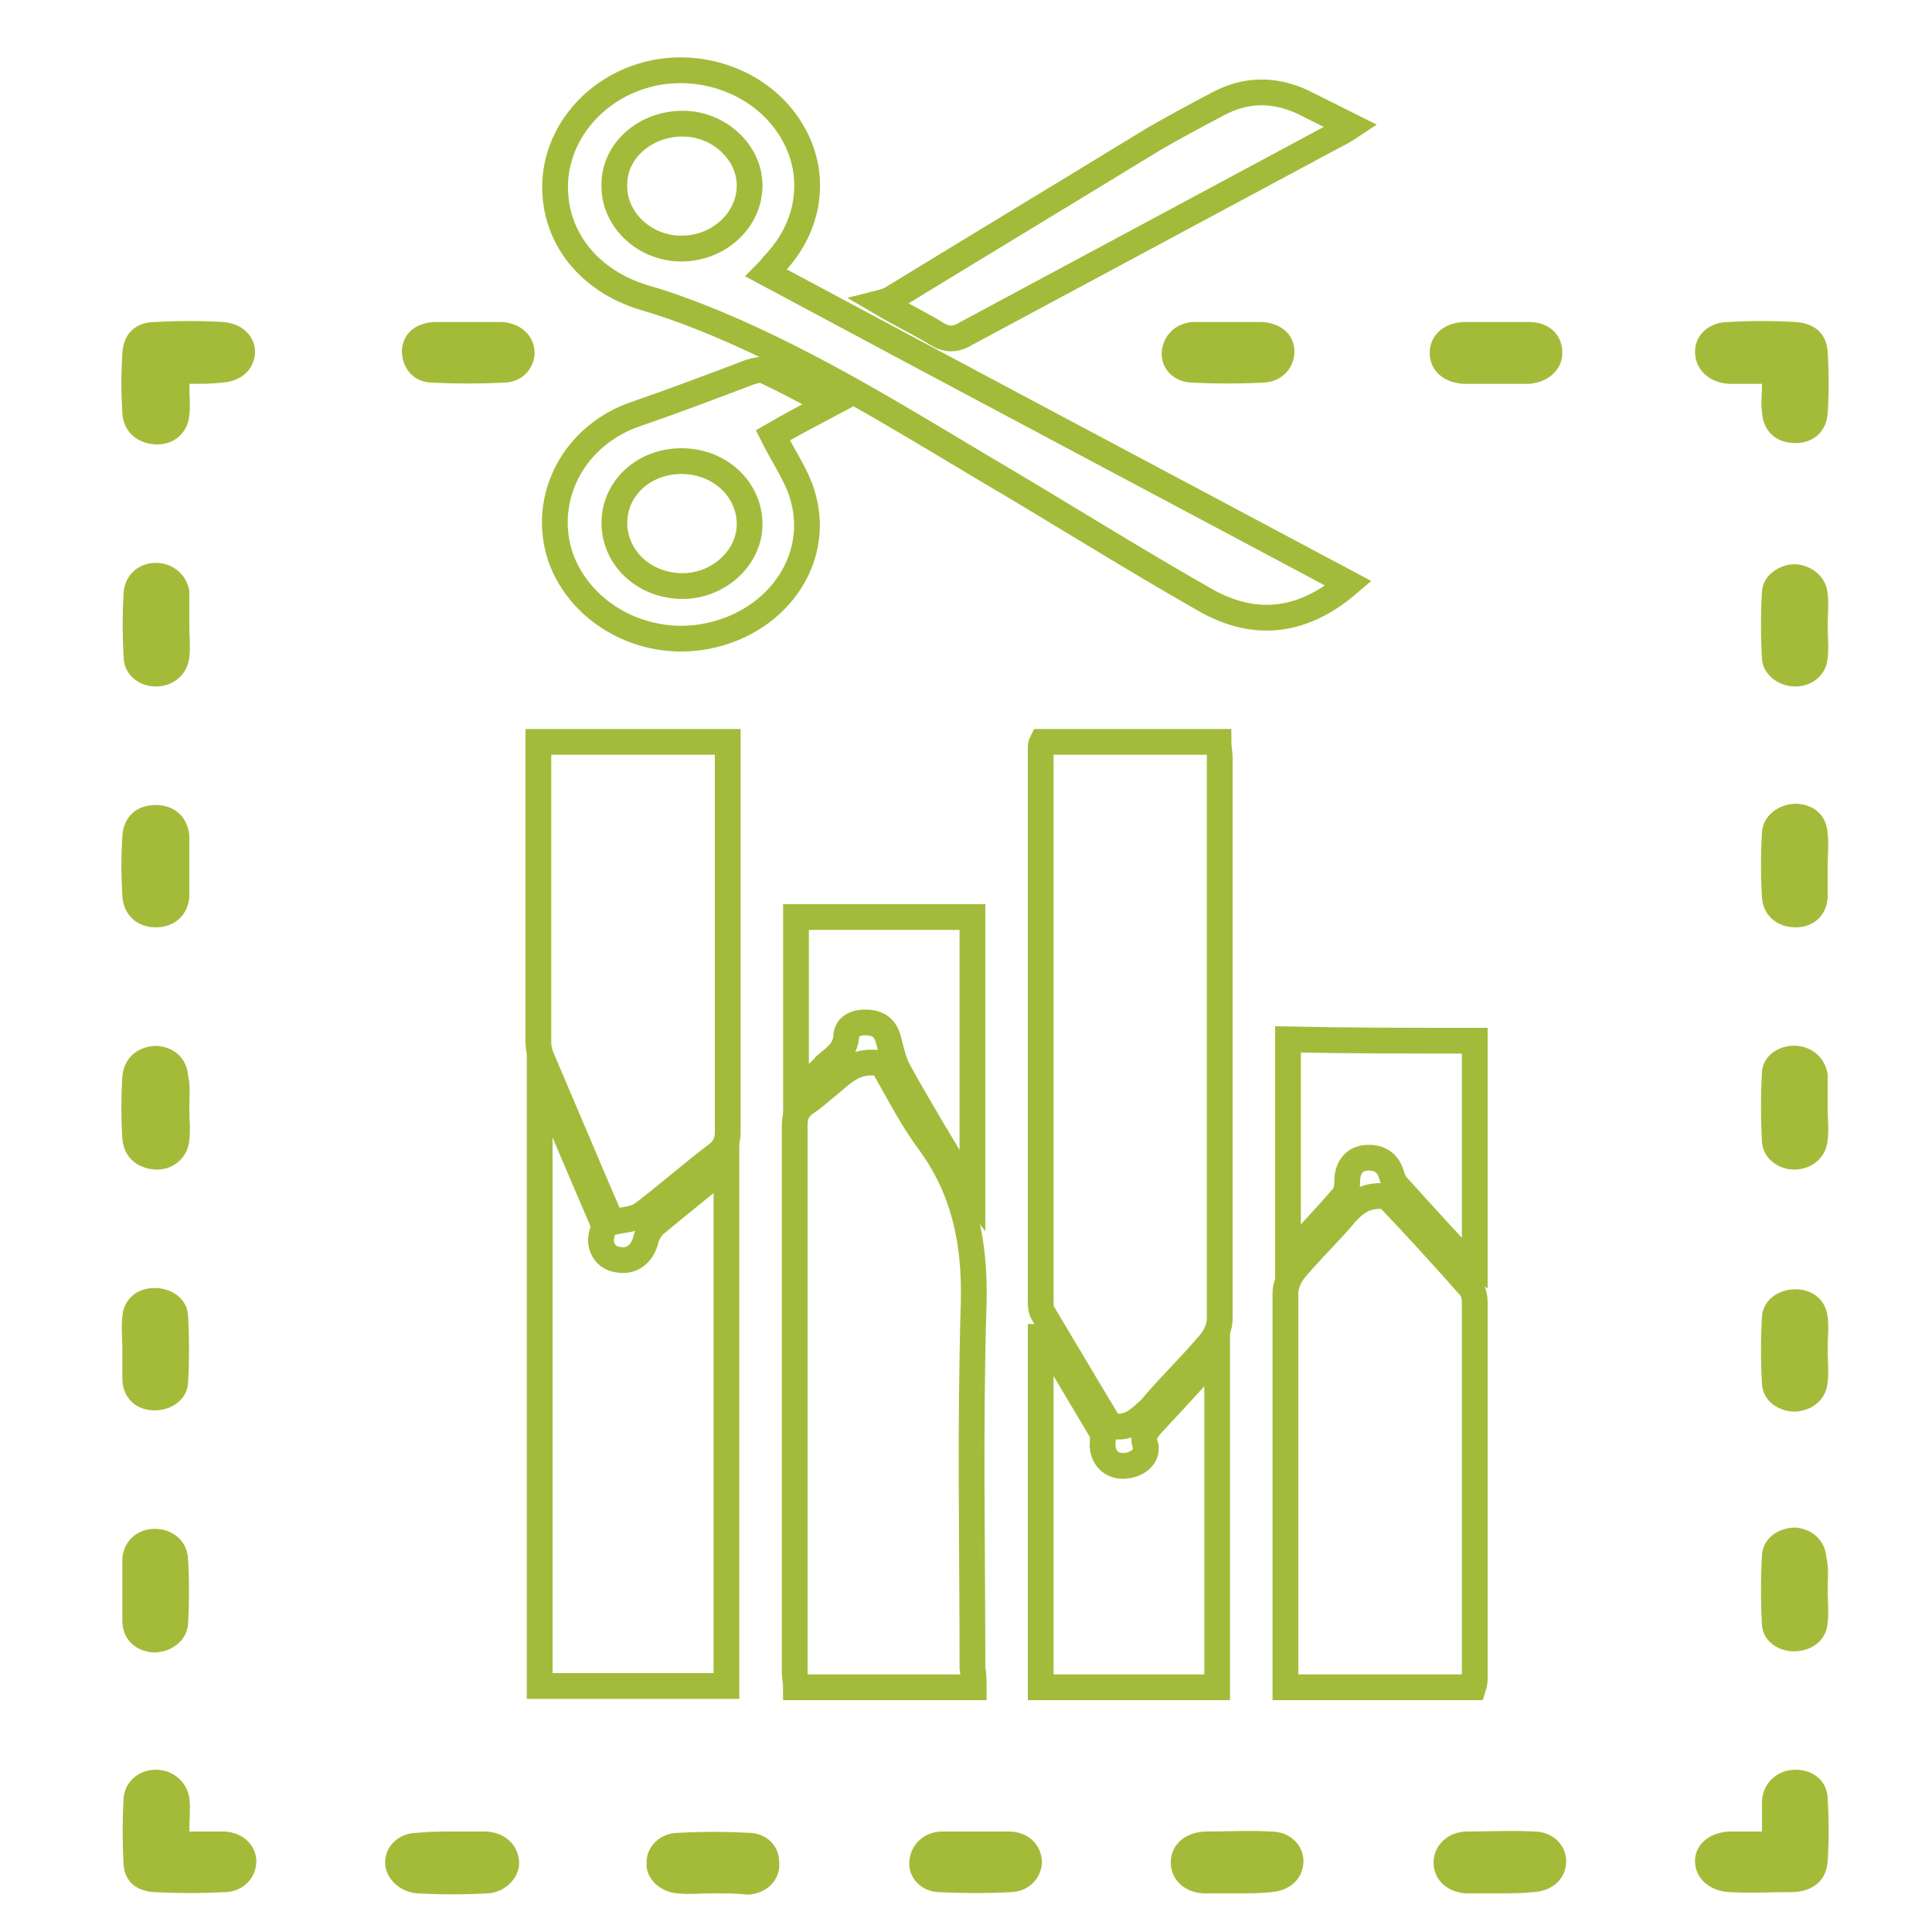
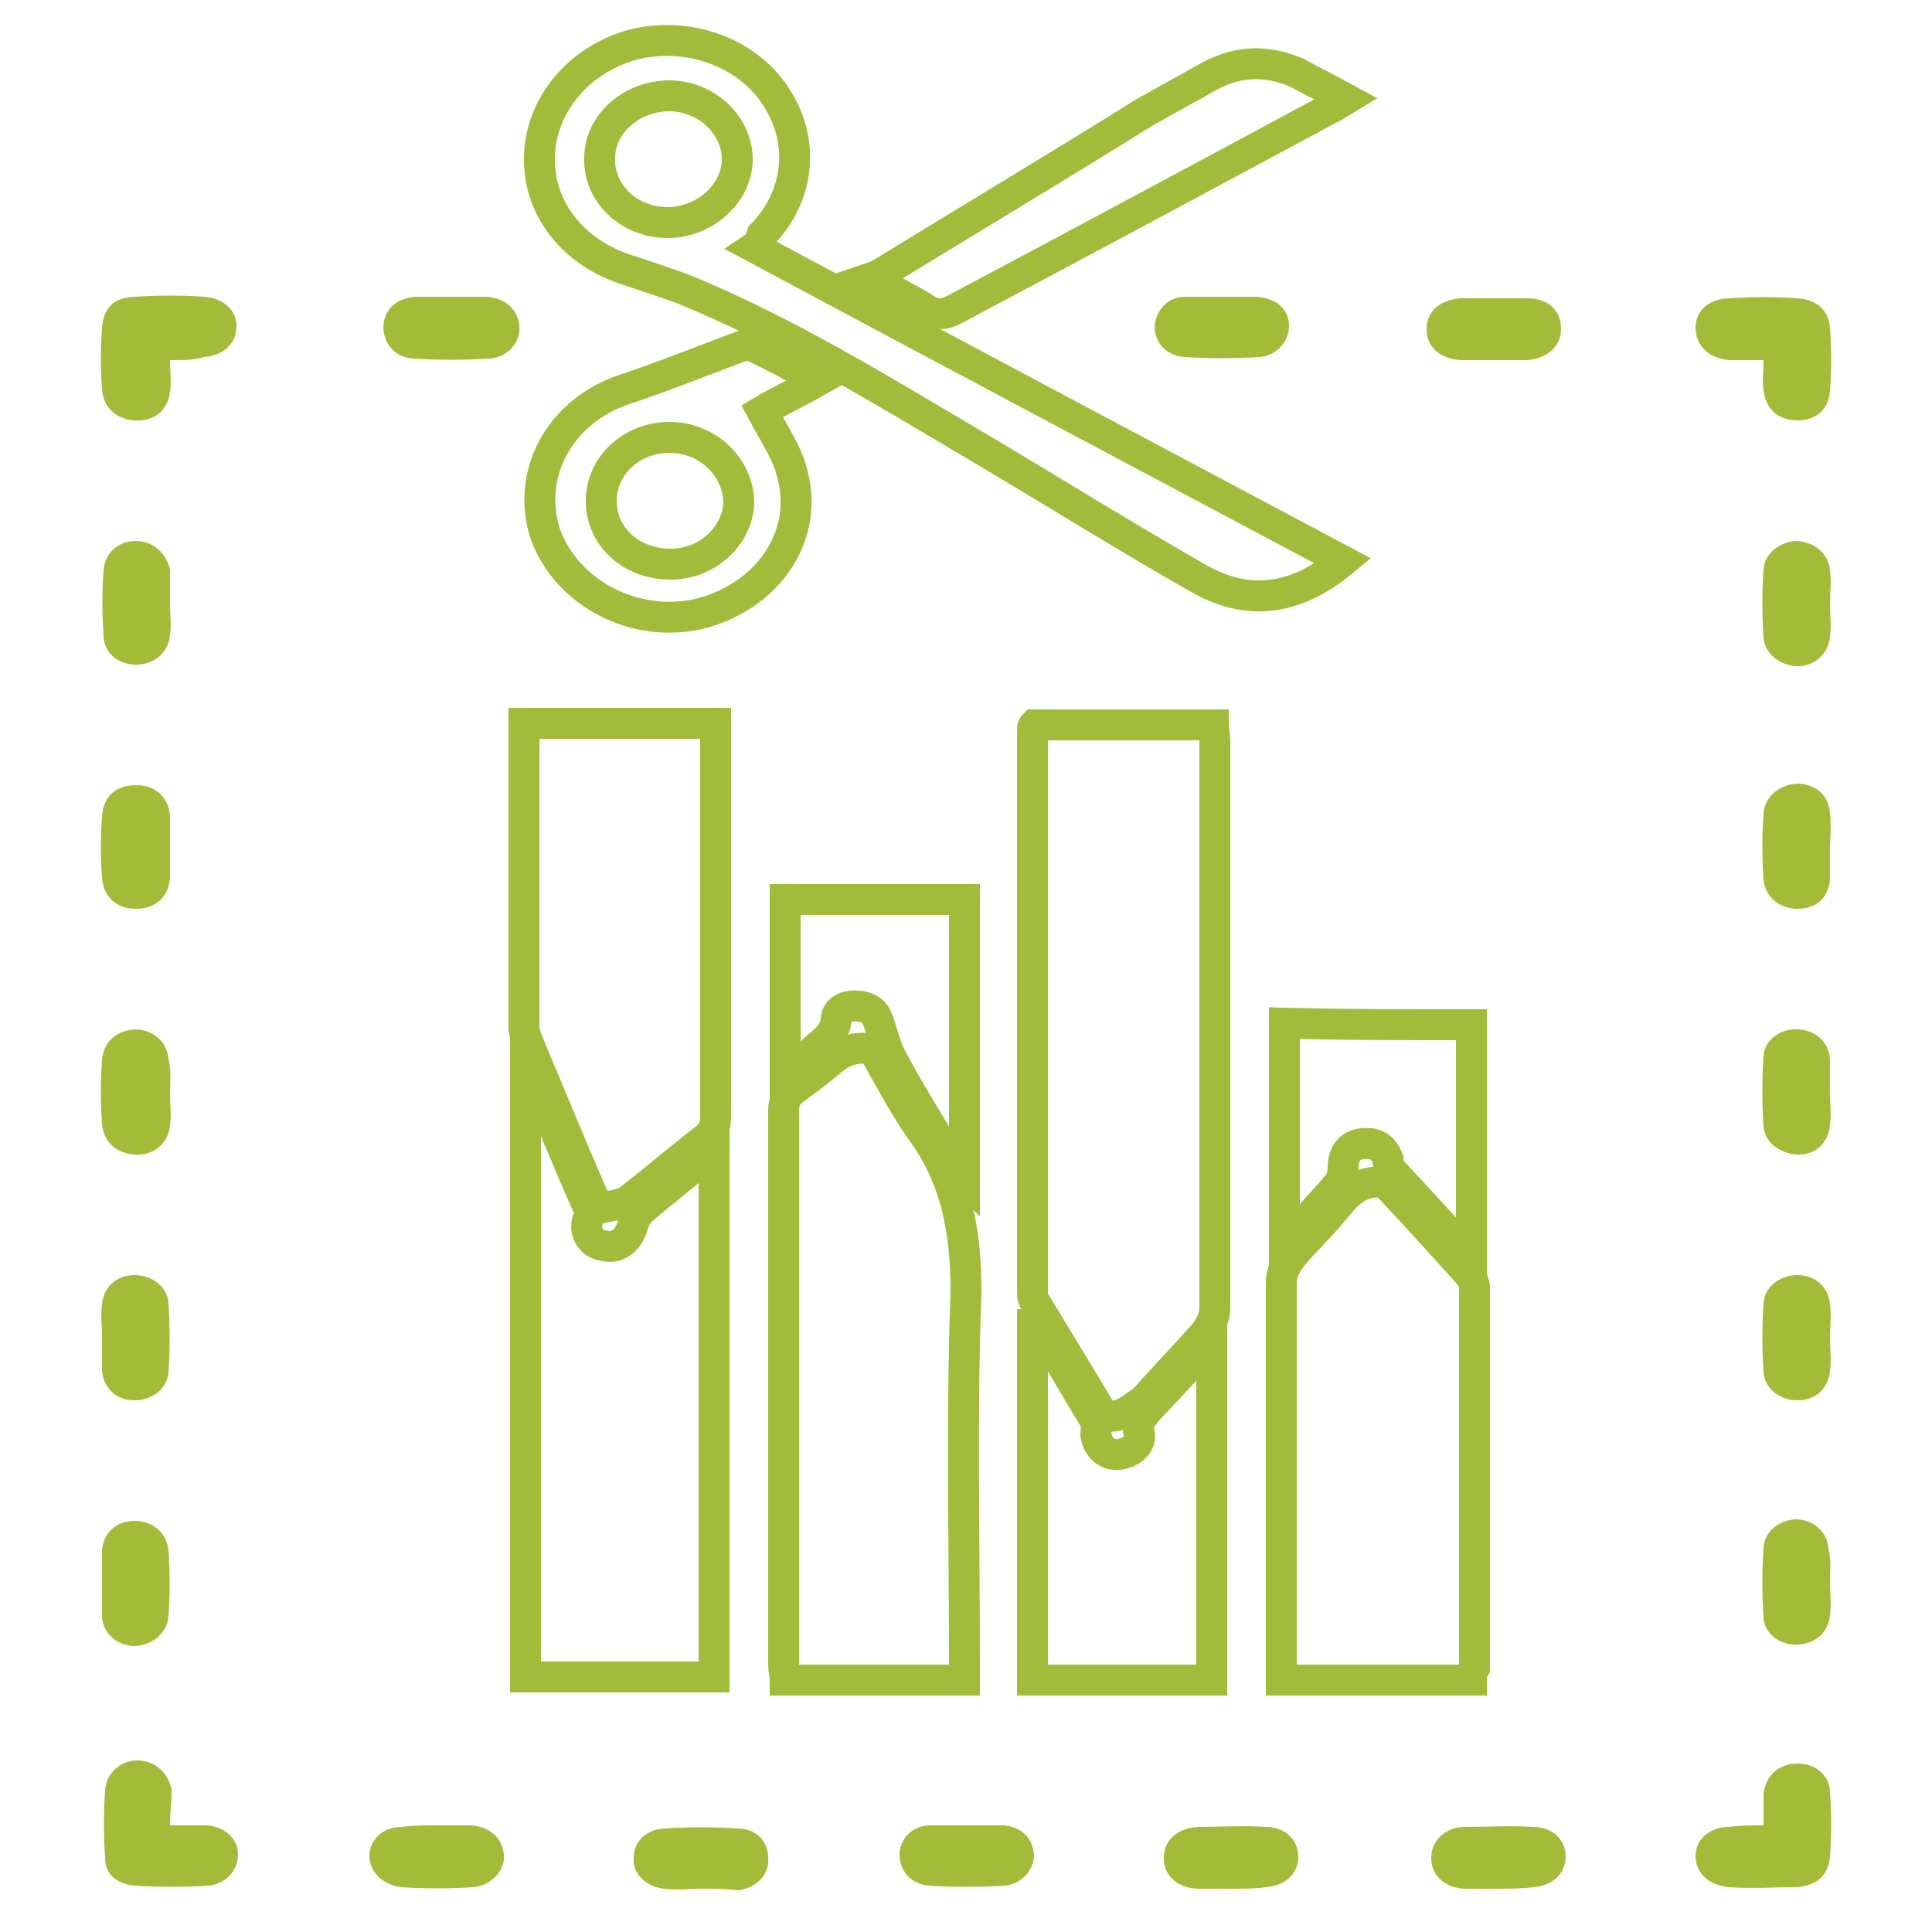
- <svg xmlns="http://www.w3.org/2000/svg" version="1.1" id="Layer_1" x="0px" y="0px" viewBox="1110 -60 150 150" style="enable-background:new 1110 -60 150 150;" xml:space="preserve">
+ <svg xmlns="http://www.w3.org/2000/svg" version="1.1" id="Layer_1" x="0px" y="0px" viewBox="-391.5 218.5 125 125" style="enable-background:new -391.5 218.5 125 125;" xml:space="preserve">
  <style type="text/css">
	.st0{fill:none;stroke:#A3BB3A;stroke-width:2;stroke-miterlimit:10;}
	.st1{fill:#A4BB3A;}
</style>
-   <path id="XMLID_9283_" class="st0" d="M1169.5-38.8c15.1,8.1,30.2,16.1,45.2,24.1c-3.5,3-7.2,3.5-11.1,1.3  c-5.8-3.3-11.5-6.9-17.3-10.3c-7.2-4.3-14.3-8.7-22.2-11.8c-1.3-0.5-2.7-1-4.1-1.4c-4.3-1.3-7-4.7-6.9-8.8c0.1-3.9,3-7.4,7.1-8.5  c4.1-1.1,8.6,0.5,10.9,3.8c2.4,3.4,2,7.7-0.9,10.8C1170-39.4,1169.8-39.1,1169.5-38.8z M1163-50.4c-2.9,0-5.3,2.1-5.3,4.7  c-0.1,2.7,2.3,5,5.2,5c2.9,0,5.3-2.2,5.3-4.9C1168.2-48.2,1165.8-50.4,1163-50.4z" />
-   <path id="XMLID_9286_" class="st0" d="M1174.4-28.6c-1.7,0.9-3.2,1.7-4.4,2.4c0.9,1.8,2,3.3,2.4,5c1.2,4.7-2,9.3-7.1,10.5  c-5,1.2-10.2-1.5-11.8-6.1c-1.5-4.6,1.1-9.5,6-11.1c2.9-1,5.8-2.1,8.7-3.2c0.4-0.1,0.9-0.3,1.2-0.1  C1171.1-30.4,1172.6-29.6,1174.4-28.6z M1162.9-24.2c-2.9,0-5.2,2.1-5.2,4.8c0,2.7,2.3,4.9,5.3,4.9c2.8,0,5.2-2.2,5.2-4.8  C1168.2-22,1165.9-24.2,1162.9-24.2z" />
-   <path id="XMLID_9300_" class="st0" d="M1214.9-50.2c-0.6,0.4-1,0.6-1.4,0.8c-9.5,5.1-19,10.2-28.5,15.3c-0.8,0.5-1.5,0.5-2.3,0  c-1.3-0.8-2.6-1.4-4.3-2.4c0.4-0.1,0.6-0.2,0.8-0.3c6.7-4.1,13.5-8.2,20.2-12.3c1.7-1,3.4-1.9,5.1-2.8c2.2-1.2,4.4-1.2,6.6-0.2  C1212.3-51.5,1213.5-50.9,1214.9-50.2z" />
-   <path id="XMLID_9301_" class="st1" d="M1124.7-30.2c0,1,0.1,1.7,0,2.4c-0.1,1.4-1.2,2.4-2.7,2.3c-1.4-0.1-2.4-1-2.5-2.4  c-0.1-1.6-0.1-3.1,0-4.7c0.1-1.5,1-2.4,2.6-2.4c1.7-0.1,3.5-0.1,5.2,0c1.5,0.1,2.5,1.1,2.5,2.3c0,1.3-1,2.3-2.5,2.4  C1126.5-30.2,1125.7-30.2,1124.7-30.2z" />
-   <path id="XMLID_9302_" class="st1" d="M1246.8-30.2c-1,0-1.8,0-2.6,0c-1.5-0.1-2.6-1.1-2.6-2.5c0-1.3,1.1-2.3,2.6-2.3  c1.7-0.1,3.5-0.1,5.2,0c1.5,0.1,2.4,0.9,2.5,2.3c0.1,1.6,0.1,3.2,0,4.8c-0.1,1.4-1.1,2.3-2.5,2.3c-1.5,0-2.5-0.9-2.6-2.4  C1246.7-28.6,1246.8-29.3,1246.8-30.2z" />
-   <path id="XMLID_9303_" class="st1" d="M1246.8,82.2c0-0.9,0-1.7,0-2.4c0.1-1.4,1.2-2.4,2.6-2.4c1.4,0,2.5,0.9,2.5,2.3  c0.1,1.6,0.1,3.2,0,4.8c-0.1,1.5-1.1,2.3-2.6,2.4c-1.7,0-3.4,0.1-5.1,0c-1.5-0.1-2.6-1.1-2.6-2.4c0-1.3,1.1-2.2,2.6-2.3  C1245,82.2,1245.8,82.2,1246.8,82.2z" />
-   <path id="XMLID_9304_" class="st1" d="M1124.7,82.2c1.1,0,1.9,0,2.8,0c1.4,0.1,2.4,1.1,2.4,2.3c0,1.2-0.9,2.3-2.3,2.4  c-1.9,0.1-3.8,0.1-5.7,0c-1.3-0.1-2.2-0.8-2.3-2.1c-0.1-1.7-0.1-3.5,0-5.2c0.1-1.3,1.2-2.2,2.5-2.2c1.3,0,2.4,0.9,2.6,2.2  C1124.8,80.4,1124.7,81.2,1124.7,82.2z" />
-   <path id="XMLID_9305_" class="st1" d="M1226.3,87c-0.9,0-1.7,0-2.5,0c-1.5-0.1-2.5-1.1-2.5-2.4c0-1.3,1.1-2.4,2.6-2.4  c1.7,0,3.5-0.1,5.2,0c1.5,0,2.5,1.1,2.5,2.3c0,1.3-1,2.3-2.5,2.4C1228.2,87,1227.3,87,1226.3,87z" />
-   <path id="XMLID_9306_" class="st1" d="M1145.1,82.2c0.9,0,1.8,0,2.7,0c1.4,0.1,2.4,1,2.5,2.3c0.1,1.2-1,2.4-2.4,2.5  c-1.8,0.1-3.7,0.1-5.5,0c-1.4-0.1-2.5-1.2-2.5-2.4c0-1.3,1.1-2.3,2.5-2.3C1143.3,82.2,1144.2,82.2,1145.1,82.2z" />
-   <path id="XMLID_9307_" class="st1" d="M1206.1,87c-0.9,0-1.8,0-2.7,0c-1.5-0.1-2.5-1.1-2.5-2.4c0-1.3,1-2.3,2.6-2.4  c1.7,0,3.5-0.1,5.2,0c1.5,0,2.5,1.1,2.5,2.3c0,1.3-1,2.3-2.5,2.4C1207.9,87,1207,87,1206.1,87z" />
-   <path id="XMLID_9308_" class="st1" d="M1146.3-35c0.9,0,1.8,0,2.7,0c1.4,0.1,2.4,1,2.5,2.2c0.1,1.2-0.8,2.4-2.2,2.5  c-2,0.1-4,0.1-5.9,0c-1.4-0.1-2.2-1.2-2.2-2.5c0.1-1.3,1-2.1,2.5-2.2C1144.5-35,1145.4-35,1146.3-35z" />
-   <path id="XMLID_9309_" class="st1" d="M1124.7-11.4c0,0.8,0.1,1.6,0,2.4c-0.1,1.3-1.2,2.3-2.6,2.3c-1.4,0-2.5-1-2.5-2.3  c-0.1-1.7-0.1-3.3,0-5c0.1-1.4,1.2-2.3,2.5-2.3c1.3,0,2.4,0.9,2.6,2.2c0,0.1,0,0.2,0,0.3C1124.7-13,1124.7-12.2,1124.7-11.4  L1124.7-11.4z" />
-   <path id="XMLID_9310_" class="st1" d="M1251.9-11.4c0,0.8,0.1,1.7,0,2.5c-0.1,1.3-1.2,2.2-2.5,2.2c-1.3,0-2.5-0.9-2.6-2.1  c-0.1-1.8-0.1-3.6,0-5.3c0.1-1.3,1.4-2.1,2.6-2.1c1.3,0.1,2.4,1,2.5,2.3C1252-13.1,1251.9-12.3,1251.9-11.4z" />
-   <path id="XMLID_9311_" class="st1" d="M1205.5-35c0.9,0,1.7,0,2.5,0c1.5,0.1,2.5,1,2.5,2.3c0,1.2-0.9,2.3-2.3,2.4  c-1.9,0.1-3.9,0.1-5.8,0c-1.4-0.1-2.3-1.2-2.2-2.4c0.1-1.2,1-2.2,2.4-2.3c0.1,0,0.2,0,0.3,0C1203.8-35,1204.6-35,1205.5-35  C1205.5-35,1205.5-35,1205.5-35z" />
-   <path id="XMLID_9312_" class="st1" d="M1251.9,7.2c0,0.8,0,1.7,0,2.5c-0.1,1.4-1.1,2.3-2.5,2.3c-1.4,0-2.5-0.9-2.6-2.3  c-0.1-1.7-0.1-3.4,0-5.1c0.1-1.3,1.3-2.2,2.7-2.2c1.4,0.1,2.3,0.9,2.4,2.3C1252,5.6,1251.9,6.4,1251.9,7.2L1251.9,7.2z" />
-   <path id="XMLID_9313_" class="st1" d="M1124.7,7.2c0,0.8,0,1.6,0,2.4c-0.1,1.5-1.2,2.4-2.6,2.4c-1.5,0-2.5-1-2.6-2.4  c-0.1-1.6-0.1-3.1,0-4.7c0.1-1.5,1.1-2.4,2.6-2.4c1.5,0,2.5,1,2.6,2.4C1124.7,5.7,1124.7,6.5,1124.7,7.2z" />
-   <path id="XMLID_9314_" class="st1" d="M1251.9,26c0,0.8,0.1,1.7,0,2.5c-0.1,1.3-1.1,2.2-2.4,2.3c-1.3,0.1-2.6-0.8-2.7-2.1  c-0.1-1.8-0.1-3.7,0-5.5c0.1-1.3,1.4-2.1,2.7-2c1.3,0.1,2.2,1,2.4,2.2c0,0.1,0,0.2,0,0.3C1251.9,24.4,1251.9,25.2,1251.9,26  L1251.9,26z" />
-   <path id="XMLID_9315_" class="st1" d="M1124.7,26.1c0,0.8,0.1,1.6,0,2.4c-0.1,1.4-1.3,2.4-2.7,2.3c-1.4-0.1-2.4-1-2.5-2.4  c-0.1-1.6-0.1-3.2,0-4.8c0.1-1.4,1.1-2.3,2.5-2.4c1.4,0,2.5,0.9,2.6,2.3C1124.8,24.3,1124.7,25.2,1124.7,26.1L1124.7,26.1z" />
-   <path id="XMLID_9316_" class="st1" d="M1165.3,87c-0.9,0-1.8,0.1-2.7,0c-1.4-0.1-2.5-1.2-2.4-2.4c0-1.3,1.1-2.3,2.5-2.3  c1.8-0.1,3.6-0.1,5.4,0c1.4,0,2.4,1,2.4,2.3c0.1,1.3-0.9,2.4-2.4,2.5C1167.2,87,1166.3,87,1165.3,87z" />
-   <path id="XMLID_9317_" class="st1" d="M1185.7,82.2c0.9,0,1.9,0,2.8,0c1.4,0.1,2.3,1,2.4,2.3c0,1.2-0.9,2.3-2.3,2.4  c-1.9,0.1-3.9,0.1-5.8,0c-1.4-0.1-2.3-1.2-2.2-2.4s1-2.2,2.4-2.3C1183.9,82.2,1184.8,82.2,1185.7,82.2z" />
-   <path id="XMLID_9318_" class="st1" d="M1251.9,63.4c0,0.9,0.1,1.7,0,2.6c-0.1,1.3-1.1,2.1-2.4,2.2c-1.3,0.1-2.6-0.7-2.7-2  c-0.1-1.8-0.1-3.7,0-5.5c0.1-1.3,1.3-2.1,2.6-2.1c1.3,0.1,2.3,1,2.4,2.3C1252,61.8,1251.9,62.6,1251.9,63.4L1251.9,63.4z" />
-   <path id="XMLID_9319_" class="st1" d="M1226.1-30.2c-0.9,0-1.7,0-2.5,0c-1.6-0.1-2.6-1.1-2.6-2.4c0-1.3,1-2.3,2.6-2.4  c1.7,0,3.4,0,5.1,0c1.6,0,2.6,1,2.6,2.4c0,1.3-1.1,2.3-2.6,2.4C1227.8-30.2,1226.9-30.2,1226.1-30.2z" />
-   <path id="XMLID_9320_" class="st1" d="M1119.5,44.7c0-0.8-0.1-1.7,0-2.5c0.1-1.3,1.1-2.2,2.5-2.2c1.3,0,2.5,0.8,2.6,2.1  c0.1,1.8,0.1,3.6,0,5.3c-0.1,1.3-1.3,2.1-2.6,2.1c-1.4,0-2.4-0.9-2.5-2.3C1119.5,46.3,1119.5,45.5,1119.5,44.7L1119.5,44.7z" />
-   <path id="XMLID_9321_" class="st1" d="M1119.5,63.5c0-0.8,0-1.7,0-2.5c0.1-1.4,1.2-2.3,2.5-2.3c1.4,0,2.5,0.9,2.6,2.3  c0.1,1.7,0.1,3.4,0,5.1c-0.1,1.3-1.3,2.2-2.7,2.2c-1.3-0.1-2.3-0.9-2.4-2.3C1119.5,65.1,1119.5,64.3,1119.5,63.5L1119.5,63.5z" />
-   <path id="XMLID_9322_" class="st1" d="M1251.9,44.8c0,0.8,0.1,1.7,0,2.5c-0.1,1.3-1.1,2.2-2.5,2.3c-1.3,0-2.5-0.8-2.6-2.1  c-0.1-1.8-0.1-3.6,0-5.3c0.1-1.3,1.3-2.1,2.6-2.1c1.4,0,2.4,0.9,2.5,2.2C1252,43,1251.9,43.9,1251.9,44.8z" />
-   <g id="XMLID_9323_">
-     <path id="XMLID_9324_" class="st0" d="M1196.2,50.7c-1.7-2.8-3.4-5.7-5.2-8.7c-0.2-0.3-0.2-0.6-0.2-1c0-14.3,0-28.6,0-42.9   c0-0.2,0-0.3,0.1-0.5c4.6,0,9.1,0,13.7,0c0,0.4,0.1,0.8,0.1,1.2c0,14.5,0,29.1,0,43.6c0,0.6-0.3,1.3-0.7,1.8   c-1.5,1.8-3.2,3.4-4.7,5.2C1198.4,50.2,1197.7,51,1196.2,50.7z" />
-     <path id="XMLID_9325_" class="st0" d="M1185.6,71c-4.6,0-9.1,0-13.8,0c0-0.4-0.1-0.8-0.1-1.2c0-14.1,0-28.2,0-42.4   c0-0.8,0.2-1.3,0.9-1.8c0.5-0.3,0.9-0.7,1.4-1.1c1.3-1,2.3-2.4,4.5-1.9c1.1,1.9,2.2,4.1,3.6,6c2.8,3.8,3.6,7.9,3.5,12.5   c-0.3,9.5-0.1,18.9-0.1,28.4C1185.6,70.1,1185.6,70.5,1185.6,71z" />
-     <path id="XMLID_9326_" class="st0" d="M1152.1,23.9c1.6,3.7,3.1,7.3,4.7,11c0.1,0.3,0,0.7-0.1,1c-0.2,1,0.4,1.8,1.3,1.9   c1,0.2,1.8-0.4,2.1-1.4c0.1-0.5,0.4-1,0.7-1.3c1.8-1.5,3.7-3,5.6-4.6c0,13.5,0,26.9,0,40.4c-4.8,0-9.6,0-14.5,0   c0-15.7,0-31.4,0-47.1C1152,23.9,1152,23.9,1152.1,23.9z" />
-     <path id="XMLID_9327_" class="st0" d="M1224.4,71c-4.9,0-9.6,0-14.6,0c0-0.4,0-0.8,0-1.2c0-9.8,0-19.6,0-29.4   c0-0.6,0.3-1.3,0.7-1.8c1-1.2,2.1-2.3,3.2-3.5c1-1.1,1.8-2.5,4-2.2c2.1,2.2,4.3,4.6,6.5,7.1c0.2,0.3,0.3,0.7,0.3,1   c0,9.7,0,19.5,0,29.2C1224.5,70.4,1224.5,70.7,1224.4,71z" />
-     <path id="XMLID_9328_" class="st0" d="M1157.5,34.9c-1.9-4.4-3.7-8.7-5.5-12.9c-0.1-0.3-0.2-0.7-0.2-1c0-7.6,0-15.2,0-22.8   c0-0.2,0-0.4,0-0.6c4.9,0,9.7,0,14.7,0c0,0.4,0,0.8,0,1.1c0,9.7,0,19.4,0,29.2c0,0.7-0.2,1.2-0.8,1.7c-2,1.5-3.9,3.2-5.9,4.7   C1159.2,34.7,1158.3,34.7,1157.5,34.9z" />
-     <path id="XMLID_9329_" class="st0" d="M1191.1,43.7c1.5,2.5,2.9,4.9,4.4,7.4c0.2,0.3,0.1,0.8,0.1,1.2c0.1,1,0.8,1.6,1.8,1.5   c1-0.1,1.8-0.8,1.5-1.7c-0.2-0.7,0.1-1,0.5-1.5c1.7-1.8,3.3-3.6,5.1-5.5c0,8.8,0,17.3,0,25.9c-4.6,0-9.1,0-13.7,0   c0-9.1,0-18.1,0-27.2C1190.9,43.8,1191,43.8,1191.1,43.7z" />
-     <path id="XMLID_9330_" class="st0" d="M1224.5,20.8c0,5.9,0,11.7,0,17.6c-0.2-0.1-0.3-0.1-0.4-0.2c-1.9-2-3.8-4.1-5.7-6.2   c-0.2-0.2-0.3-0.6-0.4-0.9c-0.3-0.9-1-1.3-2-1.2c-0.9,0.1-1.4,0.8-1.4,1.8c0,0.5-0.1,1-0.4,1.3c-1.3,1.5-2.7,3-4.2,4.6   c0-5.7,0-11.3,0-16.9C1214.7,20.8,1219.5,20.8,1224.5,20.8z" />
-     <path id="XMLID_9331_" class="st0" d="M1171.8,24.7c0-4.7,0-9.1,0-13.5c4.6,0,9.1,0,13.7,0c0,7.1,0,14.2,0,21.4   c-0.3-0.4-0.5-0.6-0.7-0.9c-1.7-2.8-3.4-5.6-5-8.5c-0.4-0.7-0.6-1.6-0.8-2.4c-0.2-0.8-0.6-1.3-1.5-1.4c-0.9-0.1-1.8,0.2-1.8,1.1   c-0.1,1.1-0.9,1.6-1.6,2.2C1173.5,23.4,1172.7,24,1171.8,24.7z" />
+   <g>
+     <path id="XMLID_9283_" class="st0" d="M-342.7,234.5c12.7,6.8,25.5,13.6,38.1,20.3c-3,2.5-6.1,3-9.4,1.1c-4.9-2.8-9.7-5.8-14.6-8.7   c-6.1-3.6-12.1-7.3-18.7-10c-1.1-0.4-2.3-0.8-3.5-1.2c-3.6-1.1-5.9-4-5.8-7.4c0.1-3.3,2.5-6.2,6-7.2c3.5-0.9,7.3,0.4,9.2,3.2   c2,2.9,1.7,6.5-0.8,9.1C-342.3,234-342.4,234.3-342.7,234.5z M-348.2,224.7c-2.4,0-4.5,1.8-4.5,4c-0.1,2.3,1.9,4.2,4.4,4.2   c2.4,0,4.5-1.9,4.5-4.1C-343.8,226.6-345.8,224.7-348.2,224.7z" />
+     <path id="XMLID_9286_" class="st0" d="M-338.5,243.1c-1.4,0.8-2.7,1.4-3.7,2c0.8,1.5,1.7,2.8,2,4.2c1,4-1.7,7.8-6,8.9   c-4.2,1-8.6-1.3-10-5.1c-1.3-3.9,0.9-8,5.1-9.4c2.4-0.8,4.9-1.8,7.3-2.7c0.3-0.1,0.8-0.3,1-0.1   C-341.3,241.6-340.1,242.3-338.5,243.1z M-348.2,246.8c-2.4,0-4.4,1.8-4.4,4.1s1.9,4.1,4.5,4.1c2.4,0,4.4-1.9,4.4-4.1   C-343.8,248.7-345.7,246.8-348.2,246.8z" />
+     <path id="XMLID_9300_" class="st0" d="M-304.4,224.9c-0.5,0.3-0.8,0.5-1.2,0.7c-8,4.3-16,8.6-24.1,12.9c-0.7,0.4-1.3,0.4-1.9,0   c-1.1-0.7-2.2-1.2-3.6-2c0.3-0.1,0.5-0.2,0.7-0.3c5.7-3.5,11.4-6.9,17-10.4c1.4-0.8,2.9-1.6,4.3-2.4c1.9-1,3.7-1,5.6-0.2   C-306.5,223.8-305.5,224.3-304.4,224.9z" />
+     <path id="XMLID_9301_" class="st1" d="M-380.5,241.8c0,0.8,0.1,1.4,0,2c-0.1,1.2-1,2-2.3,1.9c-1.2-0.1-2-0.8-2.1-2   c-0.1-1.4-0.1-2.6,0-4c0.1-1.3,0.8-2,2.2-2c1.4-0.1,3-0.1,4.4,0c1.3,0.1,2.1,0.9,2.1,1.9c0,1.1-0.8,1.9-2.1,2   C-379,241.8-379.6,241.8-380.5,241.8z" />
+     <path id="XMLID_9302_" class="st1" d="M-277.4,241.8c-0.8,0-1.5,0-2.2,0c-1.3-0.1-2.2-0.9-2.2-2.1c0-1.1,0.9-1.9,2.2-1.9   c1.4-0.1,3-0.1,4.4,0c1.3,0.1,2,0.8,2.1,1.9c0.1,1.4,0.1,2.7,0,4.1c-0.1,1.2-0.9,1.9-2.1,1.9c-1.3,0-2.1-0.8-2.2-2   C-277.5,243.1-277.4,242.5-277.4,241.8z" />
+     <path id="XMLID_9303_" class="st1" d="M-277.4,336.6c0-0.8,0-1.4,0-2c0.1-1.2,1-2,2.2-2s2.1,0.8,2.1,1.9c0.1,1.4,0.1,2.7,0,4.1   c-0.1,1.3-0.9,1.9-2.2,2c-1.4,0-2.9,0.1-4.3,0c-1.3-0.1-2.2-0.9-2.2-2s0.9-1.9,2.2-1.9C-278.9,336.6-278.3,336.6-277.4,336.6z" />
+     <path id="XMLID_9304_" class="st1" d="M-380.5,336.6c0.9,0,1.6,0,2.4,0c1.2,0.1,2,0.9,2,1.9s-0.8,1.9-1.9,2c-1.6,0.1-3.2,0.1-4.8,0   c-1.1-0.1-1.9-0.7-1.9-1.8c-0.1-1.4-0.1-3,0-4.4c0.1-1.1,1-1.9,2.1-1.9s2,0.8,2.2,1.9C-380.4,335.1-380.5,335.8-380.5,336.6z" />
+     <path id="XMLID_9305_" class="st1" d="M-294.7,340.7c-0.8,0-1.4,0-2.1,0c-1.3-0.1-2.1-0.9-2.1-2s0.9-2,2.2-2c1.4,0,3-0.1,4.4,0   c1.3,0,2.1,0.9,2.1,1.9c0,1.1-0.8,1.9-2.1,2C-293.1,340.7-293.9,340.7-294.7,340.7z" />
+     <path id="XMLID_9306_" class="st1" d="M-363.3,336.6c0.8,0,1.5,0,2.3,0c1.2,0.1,2,0.8,2.1,1.9c0.1,1-0.8,2-2,2.1   c-1.5,0.1-3.1,0.1-4.6,0c-1.2-0.1-2.1-1-2.1-2c0-1.1,0.9-1.9,2.1-1.9C-364.8,336.6-364,336.6-363.3,336.6z" />
+     <path id="XMLID_9307_" class="st1" d="M-311.8,340.7c-0.8,0-1.5,0-2.3,0c-1.3-0.1-2.1-0.9-2.1-2s0.8-1.9,2.2-2c1.4,0,3-0.1,4.4,0   c1.3,0,2.1,0.9,2.1,1.9c0,1.1-0.8,1.9-2.1,2C-310.3,340.7-311,340.7-311.8,340.7z" />
+     <path id="XMLID_9308_" class="st1" d="M-362.3,237.7c0.8,0,1.5,0,2.3,0c1.2,0.1,2,0.8,2.1,1.9c0.1,1-0.7,2-1.9,2.1   c-1.7,0.1-3.4,0.1-5,0c-1.2-0.1-1.9-1-1.9-2.1c0.1-1.1,0.8-1.8,2.1-1.9C-363.8,237.7-363,237.7-362.3,237.7z" />
+     <path id="XMLID_9309_" class="st1" d="M-380.5,257.6c0,0.7,0.1,1.4,0,2c-0.1,1.1-1,1.9-2.2,1.9s-2.1-0.8-2.1-1.9   c-0.1-1.4-0.1-2.8,0-4.2c0.1-1.2,1-1.9,2.1-1.9s2,0.8,2.2,1.9c0,0.1,0,0.2,0,0.3C-380.5,256.3-380.5,257-380.5,257.6L-380.5,257.6z   " />
+     <path id="XMLID_9310_" class="st1" d="M-273.1,257.6c0,0.7,0.1,1.4,0,2.1c-0.1,1.1-1,1.9-2.1,1.9s-2.1-0.8-2.2-1.8   c-0.1-1.5-0.1-3,0-4.5c0.1-1.1,1.2-1.8,2.2-1.8c1.1,0.1,2,0.8,2.1,1.9C-273,256.2-273.1,256.9-273.1,257.6z" />
+     <path id="XMLID_9311_" class="st1" d="M-312.3,237.7c0.8,0,1.4,0,2.1,0c1.3,0.1,2.1,0.8,2.1,1.9c0,1-0.8,1.9-1.9,2   c-1.6,0.1-3.3,0.1-4.9,0c-1.2-0.1-1.9-1-1.9-2c0.1-1,0.8-1.9,2-1.9c0.1,0,0.2,0,0.3,0C-313.7,237.7-313,237.7-312.3,237.7   L-312.3,237.7z" />
+     <path id="XMLID_9312_" class="st1" d="M-273.1,273.3c0,0.7,0,1.4,0,2.1c-0.1,1.2-0.9,1.9-2.1,1.9s-2.1-0.8-2.2-1.9   c-0.1-1.4-0.1-2.9,0-4.3c0.1-1.1,1.1-1.9,2.3-1.9c1.2,0.1,1.9,0.8,2,1.9C-273,272-273.1,272.7-273.1,273.3L-273.1,273.3z" />
+     <path id="XMLID_9313_" class="st1" d="M-380.5,273.3c0,0.7,0,1.4,0,2c-0.1,1.3-1,2-2.2,2c-1.3,0-2.1-0.8-2.2-2   c-0.1-1.4-0.1-2.6,0-4c0.1-1.3,0.9-2,2.2-2s2.1,0.8,2.2,2C-380.5,272.1-380.5,272.7-380.5,273.3z" />
+     <path id="XMLID_9314_" class="st1" d="M-273.1,289.2c0,0.7,0.1,1.4,0,2.1c-0.1,1.1-0.9,1.9-2,1.9s-2.2-0.7-2.3-1.8   c-0.1-1.5-0.1-3.1,0-4.6c0.1-1.1,1.2-1.8,2.3-1.7c1.1,0.1,1.9,0.8,2,1.9c0,0.1,0,0.2,0,0.3C-273.1,287.9-273.1,288.5-273.1,289.2   L-273.1,289.2z" />
+     <path id="XMLID_9315_" class="st1" d="M-380.5,289.3c0,0.7,0.1,1.4,0,2c-0.1,1.2-1.1,2-2.3,1.9c-1.2-0.1-2-0.8-2.1-2   c-0.1-1.4-0.1-2.7,0-4.1c0.1-1.2,0.9-1.9,2.1-2c1.2,0,2.1,0.8,2.2,1.9C-380.4,287.8-380.5,288.5-380.5,289.3L-380.5,289.3z" />
+     <path id="XMLID_9316_" class="st1" d="M-346.2,340.7c-0.8,0-1.5,0.1-2.3,0c-1.2-0.1-2.1-1-2-2c0-1.1,0.9-1.9,2.1-1.9   c1.5-0.1,3-0.1,4.6,0c1.2,0,2,0.8,2,1.9c0.1,1.1-0.8,2-2,2.1C-344.6,340.7-345.4,340.7-346.2,340.7z" />
+     <path id="XMLID_9317_" class="st1" d="M-329,336.6c0.8,0,1.6,0,2.4,0c1.2,0.1,1.9,0.8,2,1.9c0,1-0.8,1.9-1.9,2   c-1.6,0.1-3.3,0.1-4.9,0c-1.2-0.1-1.9-1-1.9-2s0.8-1.9,2-1.9C-330.5,336.6-329.8,336.6-329,336.6z" />
+     <path id="XMLID_9318_" class="st1" d="M-273.1,320.8c0,0.8,0.1,1.4,0,2.2c-0.1,1.1-0.9,1.8-2,1.9c-1.1,0.1-2.2-0.6-2.3-1.7   c-0.1-1.5-0.1-3.1,0-4.6c0.1-1.1,1.1-1.8,2.2-1.8c1.1,0.1,1.9,0.8,2,1.9C-273,319.4-273.1,320.1-273.1,320.8L-273.1,320.8z" />
+     <path id="XMLID_9319_" class="st1" d="M-294.9,241.8c-0.8,0-1.4,0-2.1,0c-1.4-0.1-2.2-0.9-2.2-2s0.8-1.9,2.2-2c1.4,0,2.9,0,4.3,0   c1.4,0,2.2,0.8,2.2,2c0,1.1-0.9,1.9-2.2,2C-293.5,241.8-294.2,241.8-294.9,241.8z" />
+     <path id="XMLID_9320_" class="st1" d="M-384.9,305c0-0.7-0.1-1.4,0-2.1c0.1-1.1,0.9-1.9,2.1-1.9c1.1,0,2.1,0.7,2.2,1.8   c0.1,1.5,0.1,3,0,4.5c-0.1,1.1-1.1,1.8-2.2,1.8c-1.2,0-2-0.8-2.1-1.9C-384.9,306.3-384.9,305.7-384.9,305L-384.9,305z" />
+     <path id="XMLID_9321_" class="st1" d="M-384.9,320.9c0-0.7,0-1.4,0-2.1c0.1-1.2,1-1.9,2.1-1.9c1.2,0,2.1,0.8,2.2,1.9   c0.1,1.4,0.1,2.9,0,4.3c-0.1,1.1-1.1,1.9-2.3,1.9c-1.1-0.1-1.9-0.8-2-1.9C-384.9,322.2-384.9,321.5-384.9,320.9L-384.9,320.9z" />
+     <path id="XMLID_9322_" class="st1" d="M-273.1,305.1c0,0.7,0.1,1.4,0,2.1c-0.1,1.1-0.9,1.9-2.1,1.9c-1.1,0-2.1-0.7-2.2-1.8   c-0.1-1.5-0.1-3,0-4.5c0.1-1.1,1.1-1.8,2.2-1.8c1.2,0,2,0.8,2.1,1.9C-273,303.6-273.1,304.3-273.1,305.1z" />
+     <g id="XMLID_9323_">
+       <path id="XMLID_9324_" class="st0" d="M-320.1,310.1c-1.4-2.4-2.9-4.8-4.4-7.3c-0.2-0.3-0.2-0.5-0.2-0.8c0-12.1,0-24.1,0-36.2    c0-0.2,0-0.3,0.1-0.4c3.9,0,7.7,0,11.6,0c0,0.3,0.1,0.7,0.1,1c0,12.2,0,24.6,0,36.8c0,0.5-0.3,1.1-0.6,1.5c-1.3,1.5-2.7,2.9-4,4.4    C-318.3,309.6-318.9,310.3-320.1,310.1z" />
+       <path id="XMLID_9325_" class="st0" d="M-329.1,327.2c-3.9,0-7.7,0-11.6,0c0-0.3-0.1-0.7-0.1-1c0-11.9,0-23.8,0-35.8    c0-0.7,0.2-1.1,0.8-1.5c0.4-0.3,0.8-0.6,1.2-0.9c1.1-0.8,1.9-2,3.8-1.6c0.9,1.6,1.9,3.5,3,5.1c2.4,3.2,3,6.7,3,10.6    c-0.3,8-0.1,16-0.1,24C-329.1,326.4-329.1,326.8-329.1,327.2z" />
+       <path id="XMLID_9326_" class="st0" d="M-357.4,287.4c1.4,3.1,2.6,6.2,4,9.3c0.1,0.3,0,0.6-0.1,0.8c-0.2,0.8,0.3,1.5,1.1,1.6    c0.8,0.2,1.5-0.3,1.8-1.2c0.1-0.4,0.3-0.8,0.6-1.1c1.5-1.3,3.1-2.5,4.7-3.9c0,11.4,0,22.7,0,34.1c-4.1,0-8.1,0-12.2,0    c0-13.3,0-26.5,0-39.8C-357.4,287.4-357.4,287.4-357.4,287.4z" />
+       <path id="XMLID_9327_" class="st0" d="M-296.3,327.2c-4.1,0-8.1,0-12.3,0c0-0.3,0-0.7,0-1c0-8.3,0-16.5,0-24.8    c0-0.5,0.3-1.1,0.6-1.5c0.8-1,1.8-1.9,2.7-3c0.8-0.9,1.5-2.1,3.4-1.9c1.8,1.9,3.6,3.9,5.5,6c0.2,0.3,0.3,0.6,0.3,0.8    c0,8.2,0,16.5,0,24.6C-296.3,326.7-296.3,326.9-296.3,327.2z" />
+       <path id="XMLID_9328_" class="st0" d="M-352.8,296.7c-1.6-3.7-3.1-7.3-4.6-10.9c-0.1-0.3-0.2-0.6-0.2-0.8c0-6.4,0-12.8,0-19.2    c0-0.2,0-0.3,0-0.5c4.1,0,8.2,0,12.4,0c0,0.3,0,0.7,0,0.9c0,8.2,0,16.4,0,24.6c0,0.6-0.2,1-0.7,1.4c-1.7,1.3-3.3,2.7-5,4    C-351.4,296.5-352.1,296.5-352.8,296.7z" />
+       <path id="XMLID_9329_" class="st0" d="M-324.4,304.1c1.3,2.1,2.4,4.1,3.7,6.2c0.2,0.3,0.1,0.7,0.1,1c0.1,0.8,0.7,1.4,1.5,1.3    c0.8-0.1,1.5-0.7,1.3-1.4c-0.2-0.6,0.1-0.8,0.4-1.3c1.4-1.5,2.8-3,4.3-4.6c0,7.4,0,14.6,0,21.9c-3.9,0-7.7,0-11.6,0    c0-7.7,0-15.3,0-23C-324.6,304.2-324.5,304.2-324.4,304.1z" />
+       <path id="XMLID_9330_" class="st0" d="M-296.3,284.8c0,5,0,9.9,0,14.9c-0.2-0.1-0.3-0.1-0.3-0.2c-1.6-1.7-3.2-3.5-4.8-5.2    c-0.2-0.2-0.3-0.5-0.3-0.8c-0.3-0.8-0.8-1.1-1.7-1c-0.8,0.1-1.2,0.7-1.2,1.5c0,0.4-0.1,0.8-0.3,1.1c-1.1,1.3-2.3,2.5-3.5,3.9    c0-4.8,0-9.5,0-14.3C-304.5,284.8-300.5,284.8-296.3,284.8z" />
+       <path id="XMLID_9331_" class="st0" d="M-340.7,288.1c0-4,0-7.7,0-11.4c3.9,0,7.7,0,11.6,0c0,6,0,12,0,18.1    c-0.3-0.3-0.4-0.5-0.6-0.8c-1.4-2.4-2.9-4.7-4.2-7.2c-0.3-0.6-0.5-1.4-0.7-2c-0.2-0.7-0.5-1.1-1.3-1.2c-0.8-0.1-1.5,0.2-1.5,0.9    c-0.1,0.9-0.8,1.4-1.4,1.9C-339.3,287-340,287.5-340.7,288.1z" />
+     </g>
  </g>
</svg>
